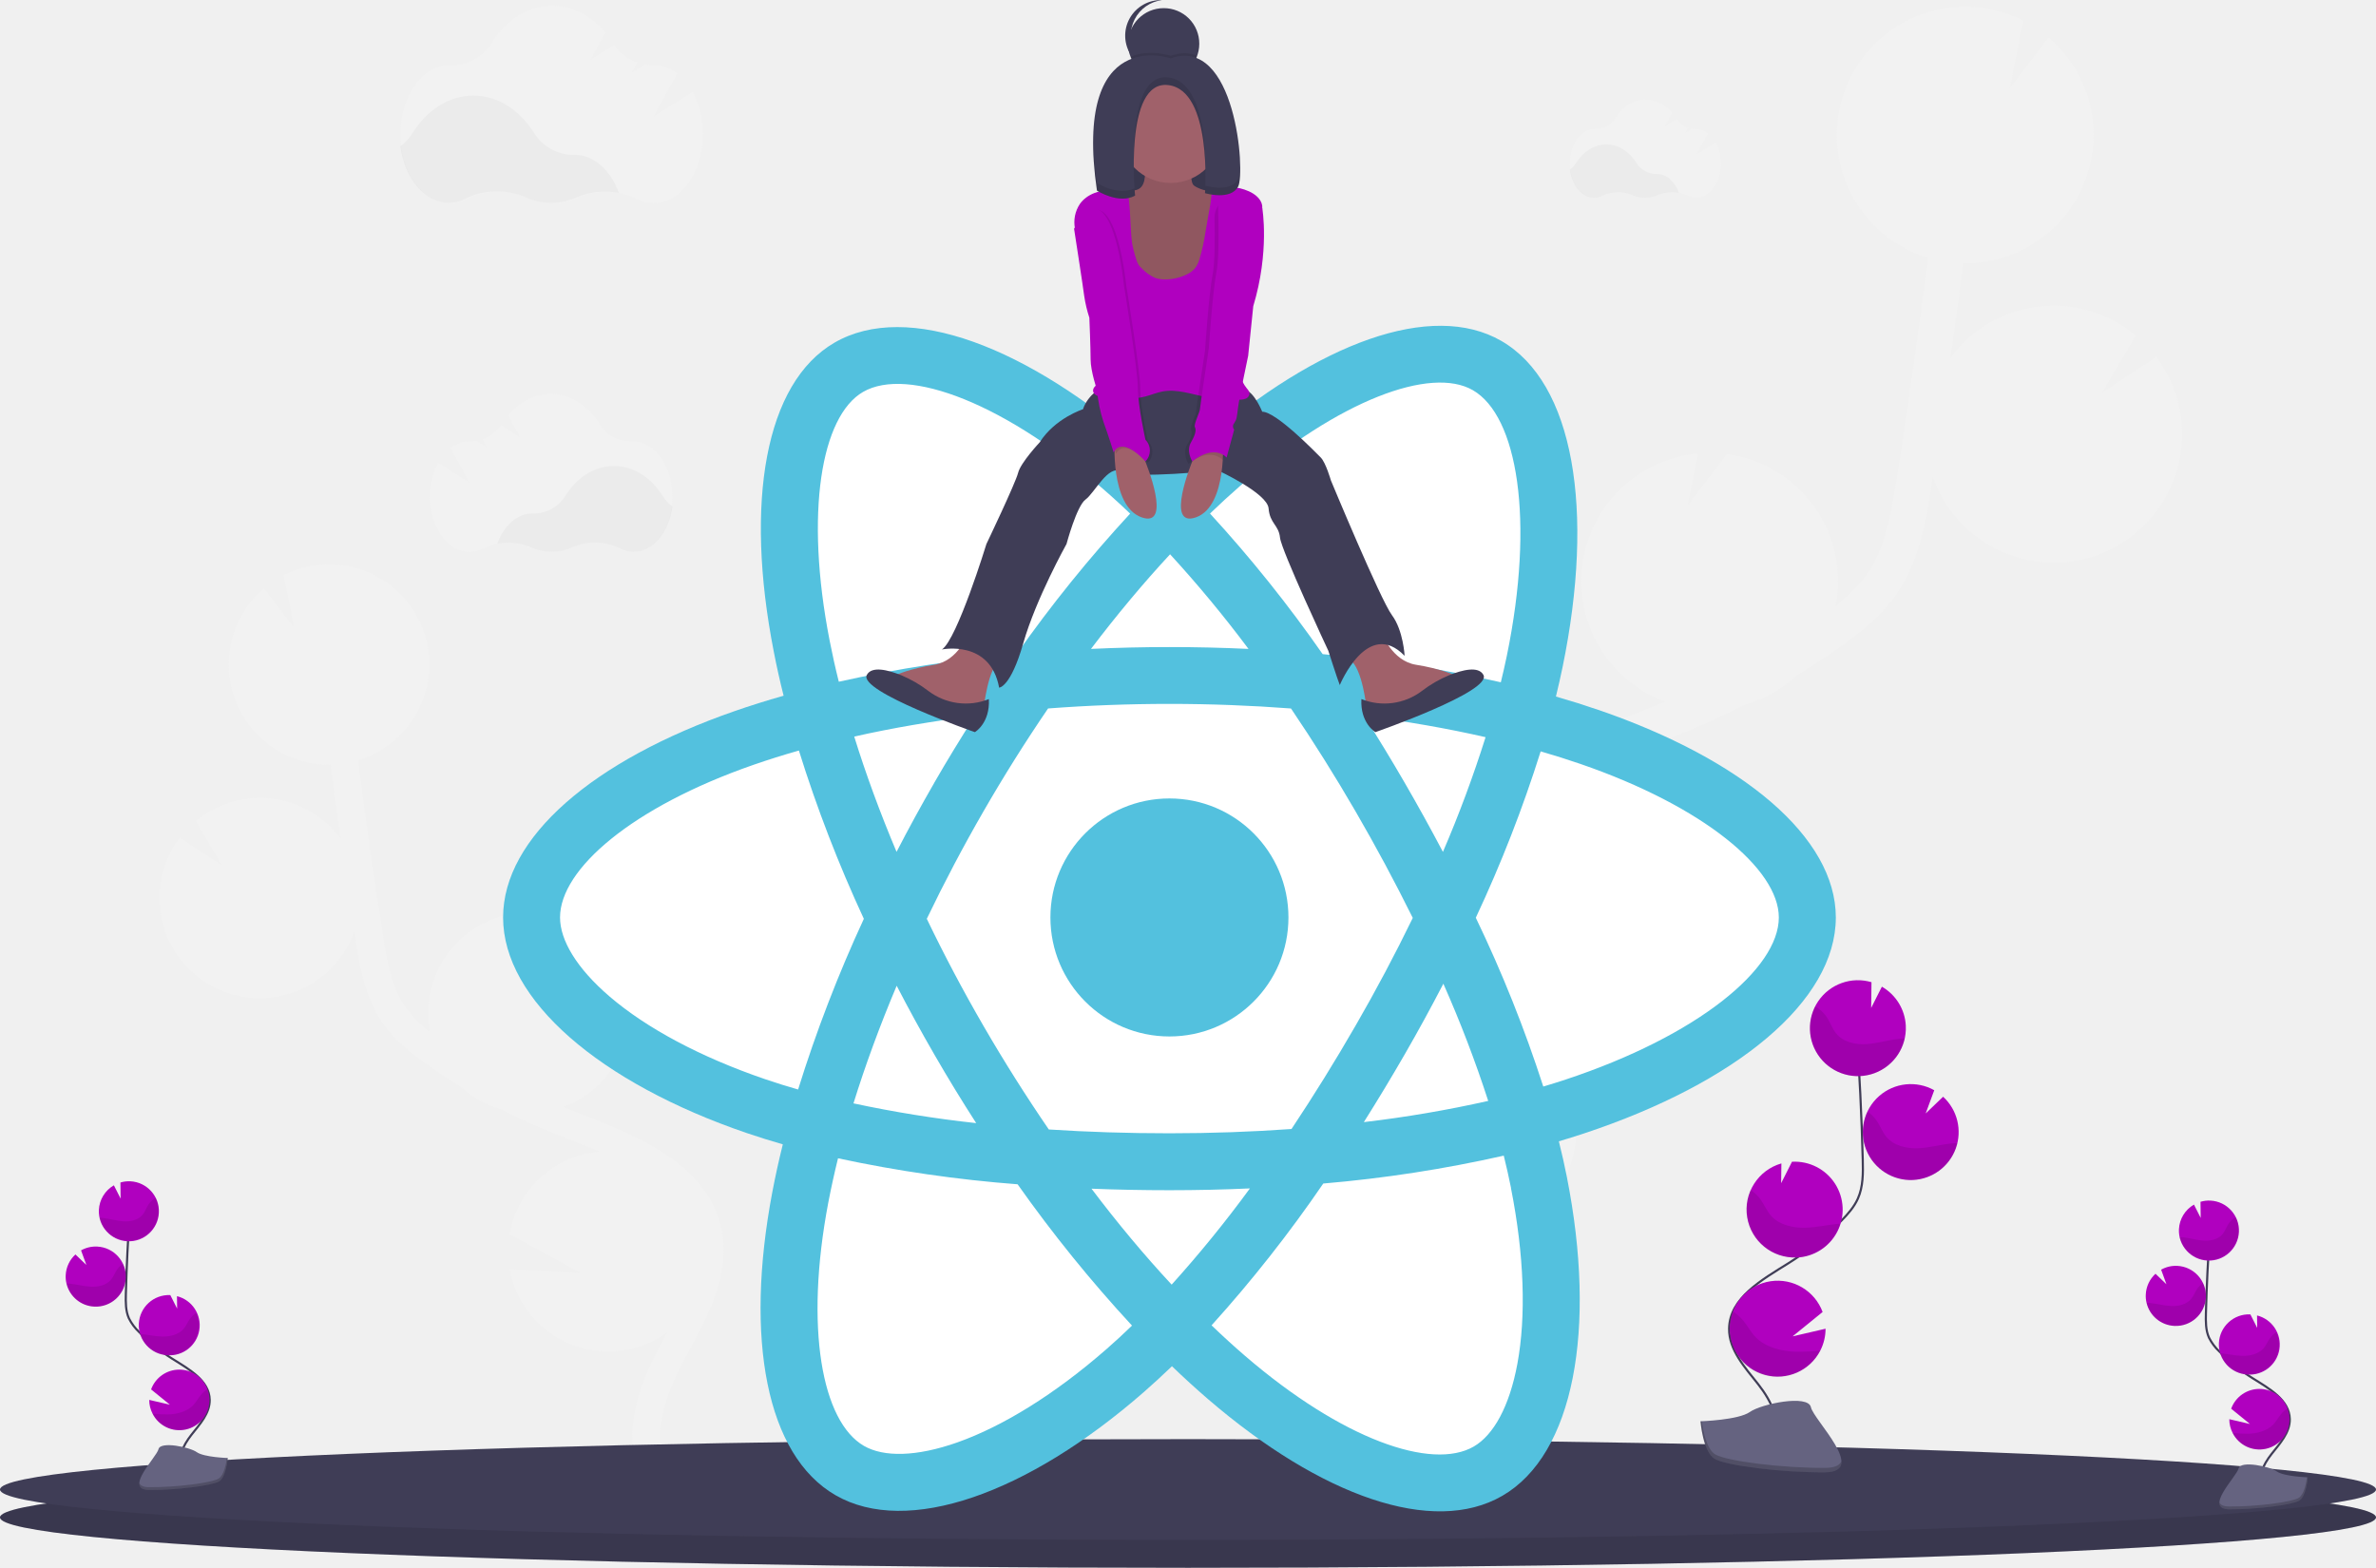
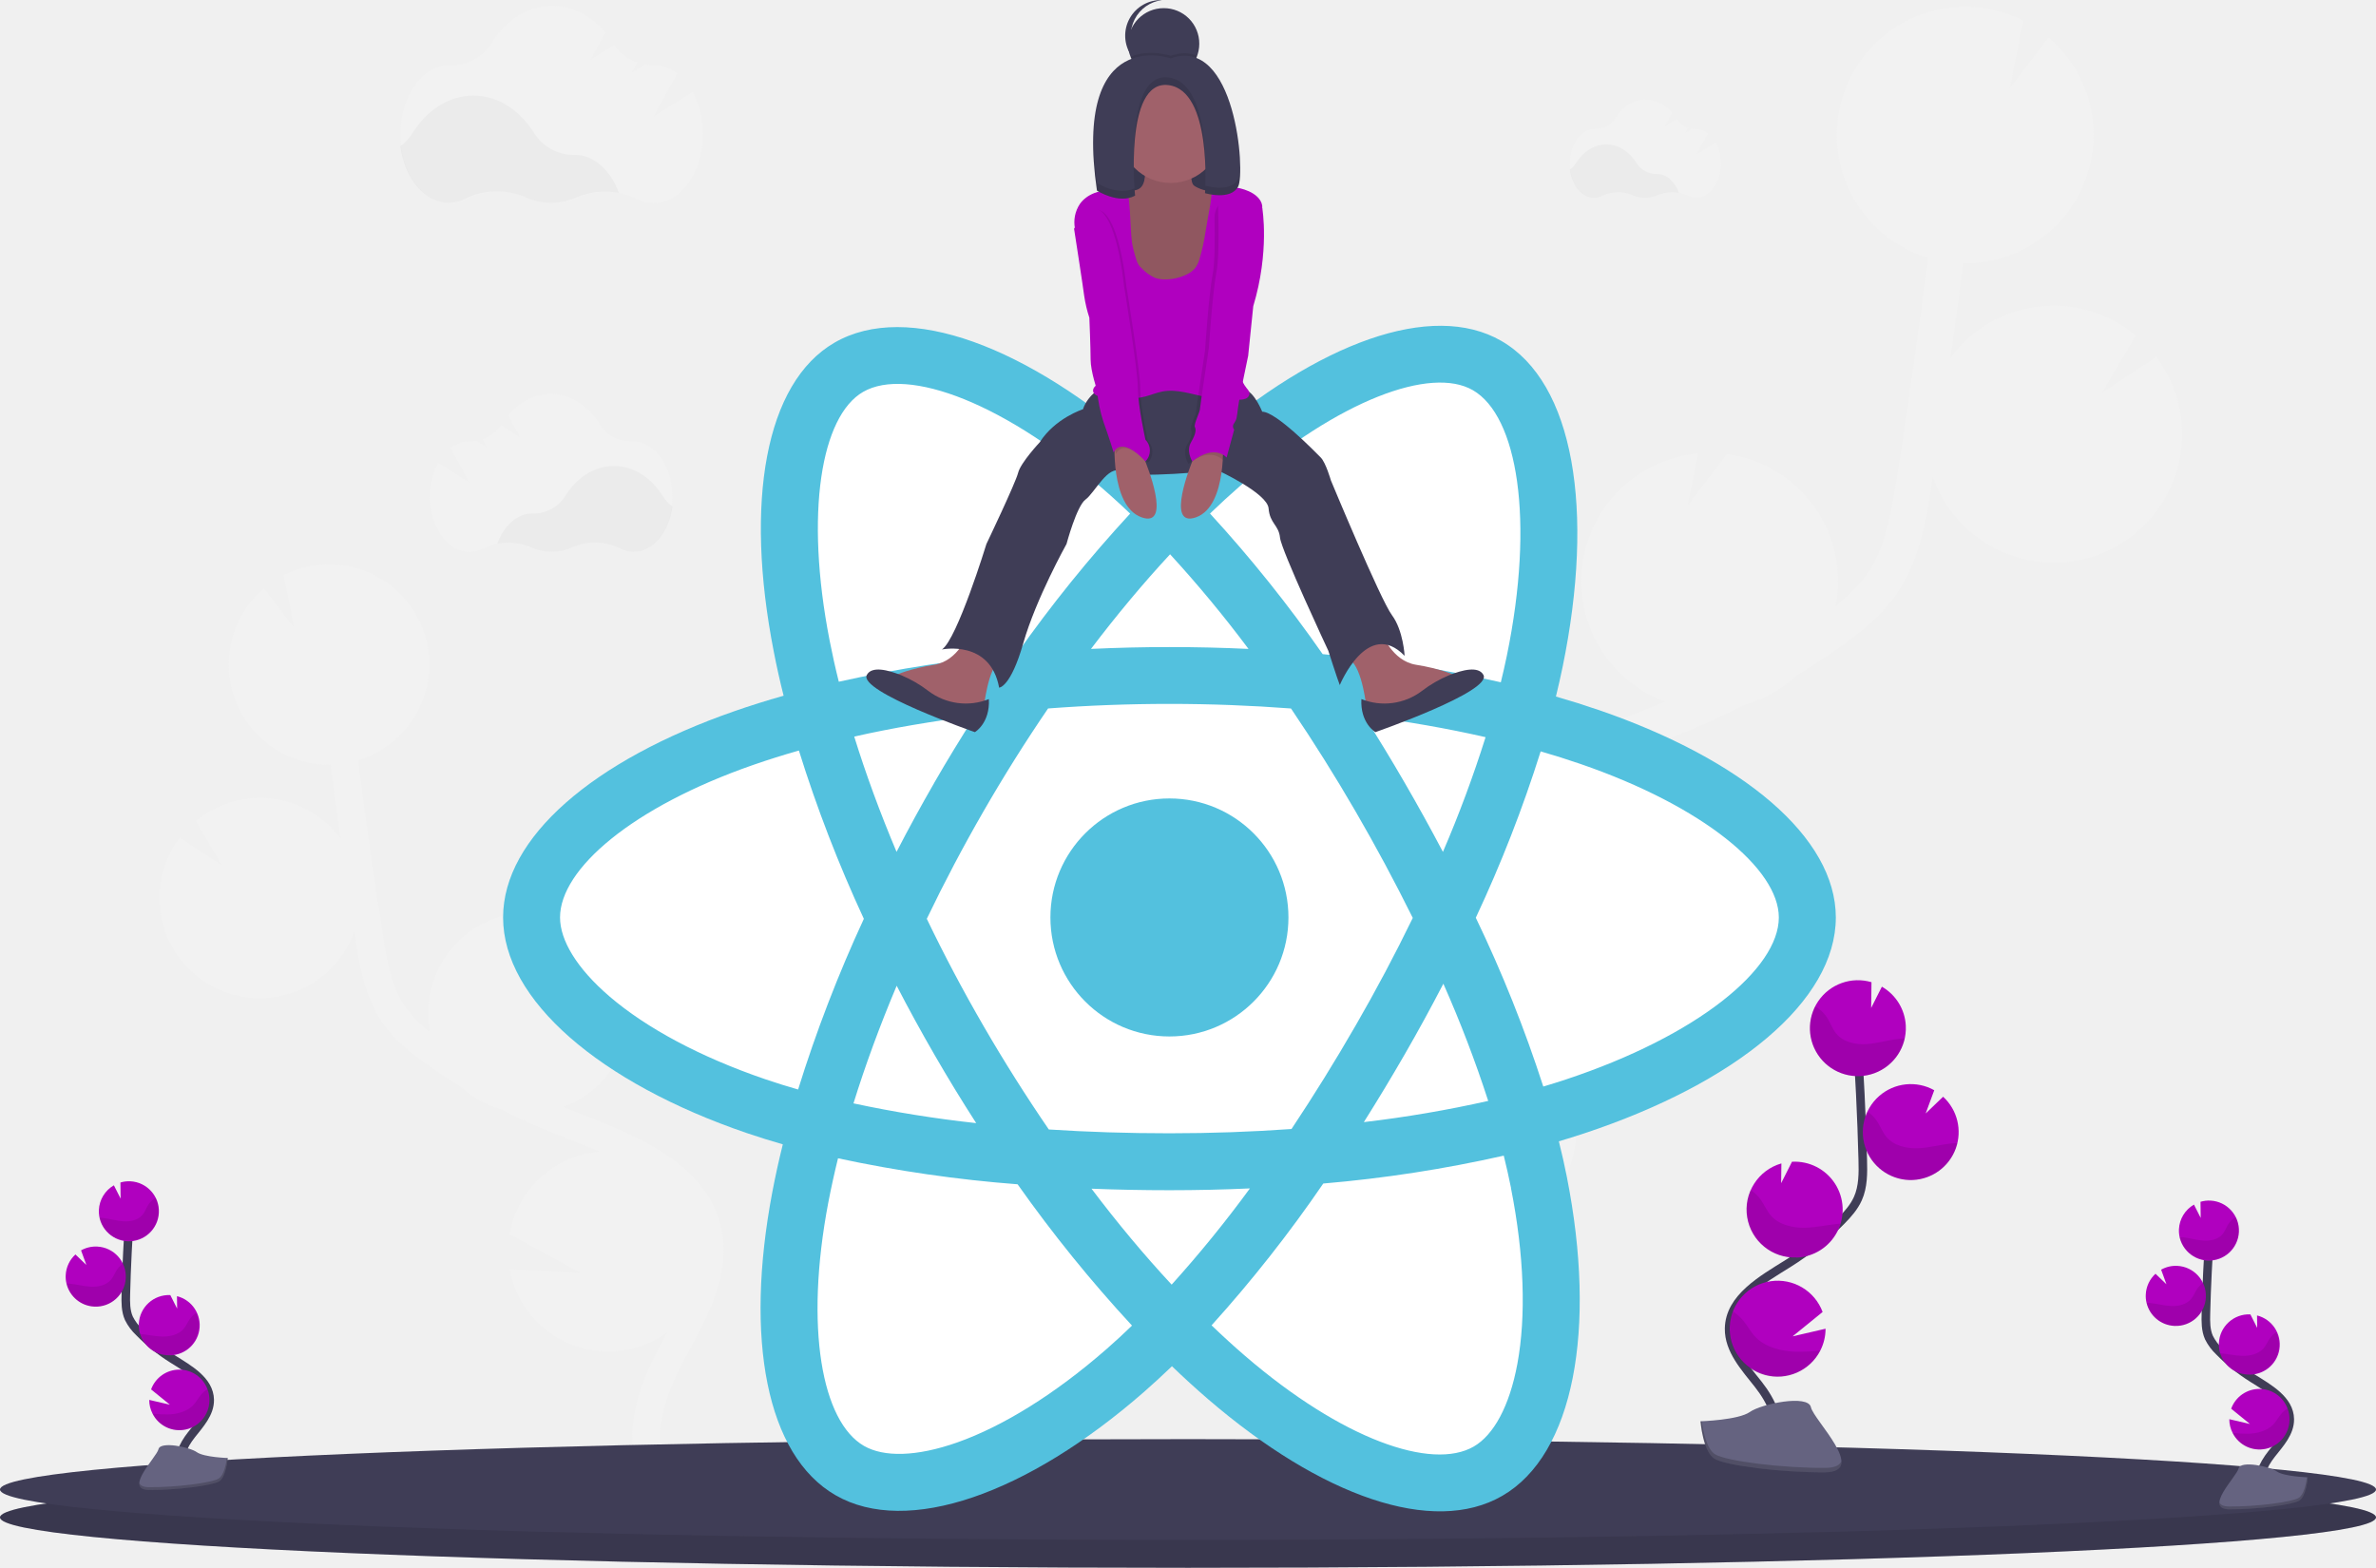
<svg xmlns="http://www.w3.org/2000/svg" id="a75d69e6-d07c-4db3-9c83-72b2470e5561" data-name="Layer 1" width="1108" height="731.18" viewBox="0 0 1108 731.18">
  <path d="M813.68,415.2l6.89-2.7c.66-.26,1.31-.54,2-.81a59.85,59.85,0,0,1,15.28-115.77l-4.8,24.2,18.22-23.92.16,0a59.87,59.87,0,0,1,51.16,67.45c-.15,1.13-.39,2.23-.6,3.34,5.61-4.43,10.87-9.32,14.81-15,8-11.54,10.71-25.76,13.47-43.17,5.47-34.48,10.4-69.34,14.84-104.18a59.83,59.83,0,0,1-42-65.36c.25-1.82.6-3.59,1-5.34.1-.44.2-.88.31-1.31.43-1.69.91-3.35,1.47-5,.09-.27.21-.52.3-.78.5-1.37,1-2.72,1.65-4,.22-.5.44-1,.67-1.47.69-1.43,1.42-2.83,2.22-4.19.27-.45.56-.88.83-1.33.62-1,1.27-2,1.94-2.93.36-.5.71-1,1.08-1.49l.27-.39,0,0a59.81,59.81,0,0,1,74.64-17l-6.24,31.49,18-23.64a59.5,59.5,0,0,1,16.32,68.62h.07c-.17.4-.38.78-.55,1.18-.33.74-.67,1.47-1,2.2-.46.93-1,1.84-1.45,2.74-.38.68-.75,1.36-1.16,2-.59,1-1.23,1.9-1.87,2.83-.38.54-.73,1.1-1.12,1.63-1,1.39-2.12,2.72-3.26,4-.4.45-.83.86-1.25,1.3-.81.86-1.62,1.71-2.48,2.52-.53.5-1.09,1-1.64,1.46-.79.7-1.6,1.38-2.43,2-.59.47-1.19.92-1.79,1.36-.87.63-1.75,1.22-2.64,1.81-.6.39-1.2.78-1.81,1.15-1,.61-2.05,1.17-3.1,1.72-.53.27-1,.57-1.59.83-1.58.77-3.2,1.48-4.85,2.11-.31.12-.64.21-.95.32-1.38.5-2.77,1-4.18,1.35-.61.17-1.23.31-1.85.46-1.15.28-2.31.54-3.48.76q-1,.18-2.07.33c-1.15.17-2.31.3-3.48.4-.69.06-1.37.12-2.07.16-1.26.06-2.53.07-3.8.06a2.08,2.08,0,0,0-.25,0q-2.82,22-5.92,44A59.82,59.82,0,0,1,1042,240.88l-15.68,26.58,25.21-16.59a59.68,59.68,0,0,1,11.5,44.16,58.76,58.76,0,0,1-4.5,15.94,59.83,59.83,0,0,1-111.19-4c-.23,1.48-.45,3-.68,4.46-2.44,15.35-5.47,34.46-16.23,50-7.29,10.56-17.33,18.36-27.09,25.22q-9.52,6.7-19.48,12.77a59.85,59.85,0,0,1-24.53,13.74q-16,8.19-32.69,14.81l-6.95,2.72c-6.25,2.44-12.65,4.94-19,7.6,1,.09,2,.17,3,.3a59.9,59.9,0,0,1,50.86,49.05l-42.31,23.11,42.18-1.89A59.16,59.16,0,0,1,843,534.54a59.87,59.87,0,0,1-82.7,11.74l2.1,3.91c1.4,2.58,2.78,5.15,4.12,7.7,18.33,34.74,19.66,64.74,3.75,84.49l-13-10.45c15.49-19.22,3.2-49.77-5.5-66.27-1.32-2.5-2.68-5-4-7.56C736,536.27,722.65,511.53,728,485.2,736,445.5,779.05,428.7,813.68,415.2Z" transform="translate(-46 -84.41)" fill="#f2f2f2" />
  <path d="M315.6,603.42l-5.38-2.11c-.52-.2-1-.43-1.54-.63a46.75,46.75,0,0,0-11.94-90.42l3.75,18.9-14.22-18.68h-.13a46.76,46.76,0,0,0-40,52.68c.12.89.31,1.74.47,2.61a55.84,55.84,0,0,1-11.56-11.73c-6.23-9-8.37-20.12-10.53-33.71C220.29,493.4,216.45,466.18,213,439a46.72,46.72,0,0,0,32.77-51.05c-.2-1.42-.47-2.8-.79-4.17l-.24-1c-.34-1.32-.71-2.62-1.15-3.88-.07-.21-.16-.41-.24-.61-.39-1.07-.82-2.12-1.28-3.15-.18-.38-.35-.77-.53-1.15-.54-1.11-1.11-2.2-1.73-3.26-.21-.36-.44-.7-.65-1-.49-.78-1-1.55-1.52-2.29-.28-.39-.55-.79-.84-1.17l-.21-.3h0a46.76,46.76,0,0,0-58.29-13.32l4.88,24.6-14.07-18.46a46.48,46.48,0,0,0-12.75,53.59h-.05c.13.31.29.61.43.92.26.58.52,1.15.8,1.72q.54,1.08,1.14,2.13c.29.54.58,1.07.9,1.59.46.75,1,1.48,1.46,2.21.3.42.57.86.88,1.27.8,1.08,1.65,2.12,2.54,3.13.31.35.65.67,1,1,.63.67,1.27,1.33,1.94,2,.41.4.85.77,1.28,1.14q.93.83,1.89,1.59c.46.36.93.71,1.4,1.06.68.49,1.37,1,2.06,1.41.47.31.94.61,1.42.9.79.48,1.6.91,2.42,1.34.42.22.82.45,1.24.66,1.24.6,2.5,1.15,3.79,1.64.24.1.5.16.74.25,1.07.39,2.16.75,3.27,1.06.47.13,1,.24,1.44.35.9.22,1.8.43,2.72.6l1.61.26c.9.13,1.81.23,2.72.31.54.05,1.07.09,1.62.12,1,.05,2,.06,3,.05h.19q2.2,17.22,4.62,34.41a46.71,46.71,0,0,0-67.48-8.14L149.49,488l-19.68-12.95a46.57,46.57,0,0,0-9,34.49A45.8,45.8,0,0,0,124.34,522a46.73,46.73,0,0,0,86.84-3.12c.18,1.15.35,2.32.53,3.48,1.9,12,4.27,26.92,12.67,39.08,5.7,8.24,13.54,14.33,21.16,19.69q7.44,5.24,15.21,10a46.88,46.88,0,0,0,19.16,10.74c8.32,4.26,16.84,8.14,25.54,11.56l5.42,2.13c4.88,1.9,9.88,3.85,14.81,5.93-.78.07-1.57.13-2.36.24A46.77,46.77,0,0,0,283.6,660l33,18-32.94-1.47a46.78,46.78,0,0,0,73.57,29.2c-.55,1-1.09,2-1.64,3.05-1.09,2-2.17,4-3.22,6-14.31,27.13-15.35,50.57-2.92,66l10.13-8.16c-12.1-15-2.5-38.87,4.3-51.76,1-1.95,2.09-3.92,3.16-5.9,9.19-17,19.61-36.37,15.46-56.94C376.29,627.08,342.64,614,315.6,603.42Z" transform="translate(-46 -84.41)" fill="#f2f2f2" />
  <ellipse cx="554" cy="707.68" rx="554" ry="23.5" fill="#3f3d56" />
  <ellipse cx="554" cy="707.68" rx="554" ry="23.5" opacity="0.1" />
  <ellipse cx="554" cy="694.68" rx="554" ry="23.5" fill="#3f3d56" />
-   <path d="M131,770.73c-3-5.51.4-12.26,4.28-17.18s8.61-10,8.51-16.29c-.14-9-9.7-14.31-17.33-19.08a84.78,84.78,0,0,1-15.56-12.51,23,23,0,0,1-4.78-6.4c-1.58-3.52-1.53-7.52-1.43-11.38q.5-19.26,1.9-38.48" transform="translate(-46 -84.41)" fill="none" stroke="#3f3d56" stroke-miterlimit="10" strokeWidth="4" />
+   <path d="M131,770.73c-3-5.51.4-12.26,4.28-17.18s8.61-10,8.51-16.29c-.14-9-9.7-14.31-17.33-19.08a84.78,84.78,0,0,1-15.56-12.51,23,23,0,0,1-4.78-6.4c-1.58-3.52-1.53-7.52-1.43-11.38q.5-19.26,1.9-38.48" transform="translate(-46 -84.41)" fill="none" stroke="#3f3d56" stroke-miterlimit="10" stroke-width="4" />
  <path d="M92.11,648.7a14,14,0,0,1,7-11.49l3.14,6.21-.09-7.52a13.86,13.86,0,0,1,4.62-.56A14,14,0,1,1,92.11,648.7Z" transform="translate(-46 -84.41)" fill="#b000bf" />
  <path d="M117.14,743.7a14,14,0,0,0,26.5-5.76,13.82,13.82,0,0,0-.91-5.69,14,14,0,0,0-26.27.15l8.77,7.13-9.64-2.24A13.89,13.89,0,0,0,117.14,743.7Z" transform="translate(-46 -84.41)" fill="#b000bf" />
  <path d="M124.07,716.45a14,14,0,0,0,4.46-27.54l.07,5.79-3.18-6.29h0a14,14,0,0,0-1.31,28.05Z" transform="translate(-46 -84.41)" fill="#b000bf" />
  <path d="M90,693.78a14,14,0,0,0,1.32-28,13.88,13.88,0,0,0-7.52,1.78l2.48,6.8-5.11-4.9a14,14,0,0,0-4.53,9.69A13.33,13.33,0,0,0,77,683,14,14,0,0,0,90,693.78Z" transform="translate(-46 -84.41)" fill="#b000bf" />
  <path d="M94,652.44c3.24.36,6.39,1.37,9.64,1.57s6.82-.58,8.88-3.1c1.11-1.37,1.66-3.09,2.59-4.57a10.08,10.08,0,0,1,3.54-3.33,14,14,0,1,1-26.24,9.32C92.94,652.35,93.47,652.39,94,652.44Z" transform="translate(-46 -84.41)" opacity="0.1" />
  <path d="M90,693.78a14,14,0,0,0,13.35-20,10.4,10.4,0,0,0-2.82,2.83c-1,1.51-1.61,3.25-2.78,4.64-2.19,2.57-5.92,3.41-9.31,3.25s-6.66-1.11-10-1.42c-.47,0-.94-.08-1.41-.09A14,14,0,0,0,90,693.78Z" transform="translate(-46 -84.41)" opacity="0.1" />
  <path d="M124.07,716.45a14,14,0,0,0,13.47-19.76,11.36,11.36,0,0,0-3,2.85c-1.09,1.54-1.77,3.31-3,4.73-2.36,2.64-6.34,3.57-9.93,3.48s-6.82-.93-10.28-1.19A14,14,0,0,0,124.07,716.45Z" transform="translate(-46 -84.41)" opacity="0.1" />
  <path d="M117.14,743.7a14,14,0,0,0,26.5-5.76,13.82,13.82,0,0,0-.91-5.69,14,14,0,0,0-3.08,2.74c-1.34,1.63-2.21,3.47-3.76,5-2.87,2.82-7.5,4-11.62,4.09A62.35,62.35,0,0,1,117.14,743.7Z" transform="translate(-46 -84.41)" opacity="0.1" />
  <path d="M152.19,764.39s-11.08-.34-14.41-2.72-17-5.22-17.87-1.4-16.65,19-4.14,19.06,29.06-2,32.39-4S152.19,764.39,152.19,764.39Z" transform="translate(-46 -84.41)" fill="#656380" />
  <path d="M115.54,778c12.51.1,29.06-2,32.4-4,2.53-1.54,3.54-7.09,3.88-9.65l.37,0s-.7,8.93-4,11-19.89,4.08-32.39,4c-3.61,0-4.86-1.31-4.79-3.22C111.48,777.26,112.86,778,115.54,778Z" transform="translate(-46 -84.41)" opacity="0.2" />
-   <path d="M1101,779.73c-3-5.51.4-12.26,4.28-17.18s8.61-10,8.51-16.29c-.14-9-9.7-14.31-17.33-19.08a84.78,84.78,0,0,1-15.56-12.51,23,23,0,0,1-4.78-6.4c-1.58-3.52-1.53-7.52-1.43-11.38q.49-19.26,1.9-38.48" transform="translate(-46 -84.41)" fill="none" stroke="#3f3d56" stroke-miterlimit="10" strokeWidth="4" />
+   <path d="M1101,779.73c-3-5.51.4-12.26,4.28-17.18s8.61-10,8.51-16.29c-.14-9-9.7-14.31-17.33-19.08a84.78,84.78,0,0,1-15.56-12.51,23,23,0,0,1-4.78-6.4c-1.58-3.52-1.53-7.52-1.43-11.38q.49-19.26,1.9-38.48" transform="translate(-46 -84.41)" fill="none" stroke="#3f3d56" stroke-miterlimit="10" stroke-width="4" />
  <path d="M1062.11,657.7a14,14,0,0,1,7-11.49l3.14,6.21-.09-7.52a13.86,13.86,0,0,1,4.62-.56,14,14,0,1,1-14.68,13.36Z" transform="translate(-46 -84.41)" fill="#b000bf" />
  <path d="M1087.14,752.7a14,14,0,0,0,26.5-5.76,13.82,13.82,0,0,0-.91-5.69,14,14,0,0,0-26.27.15l8.77,7.13-9.64-2.24A13.89,13.89,0,0,0,1087.14,752.7Z" transform="translate(-46 -84.41)" fill="#b000bf" />
  <path d="M1094.07,725.45a14,14,0,0,0,4.46-27.54l.07,5.79-3.18-6.29h0a14,14,0,0,0-1.31,28.05Z" transform="translate(-46 -84.41)" fill="#b000bf" />
  <path d="M1060,702.78a14,14,0,0,0,1.32-28,13.88,13.88,0,0,0-7.52,1.78l2.48,6.8-5.11-4.9a14,14,0,0,0-4.53,9.69A13.33,13.33,0,0,0,1047,692,14,14,0,0,0,1060,702.78Z" transform="translate(-46 -84.41)" fill="#b000bf" />
  <path d="M1064,661.44c3.24.36,6.39,1.37,9.64,1.57s6.82-.58,8.88-3.1c1.11-1.37,1.66-3.09,2.59-4.57a10.08,10.08,0,0,1,3.54-3.33,14,14,0,1,1-26.24,9.32C1062.94,661.35,1063.47,661.39,1064,661.44Z" transform="translate(-46 -84.41)" opacity="0.1" />
  <path d="M1060,702.78a14,14,0,0,0,13.35-20,10.4,10.4,0,0,0-2.82,2.83c-1,1.51-1.61,3.25-2.78,4.64-2.19,2.57-5.92,3.41-9.31,3.25s-6.66-1.11-10-1.42c-.47,0-.94-.08-1.41-.09A14,14,0,0,0,1060,702.78Z" transform="translate(-46 -84.41)" opacity="0.1" />
  <path d="M1094.07,725.45a14,14,0,0,0,13.47-19.76,11.36,11.36,0,0,0-3,2.85c-1.09,1.54-1.77,3.31-3,4.73-2.36,2.64-6.34,3.57-9.93,3.48s-6.82-.93-10.28-1.19A14,14,0,0,0,1094.07,725.45Z" transform="translate(-46 -84.41)" opacity="0.1" />
  <path d="M1087.14,752.7a14,14,0,0,0,26.5-5.76,13.82,13.82,0,0,0-.91-5.69,14,14,0,0,0-3.08,2.74c-1.34,1.63-2.21,3.47-3.76,5-2.87,2.82-7.5,4-11.62,4.09A62.35,62.35,0,0,1,1087.14,752.7Z" transform="translate(-46 -84.41)" opacity="0.1" />
  <path d="M1122.19,773.39s-11.08-.34-14.41-2.72-17-5.22-17.87-1.4-16.65,19-4.14,19.06,29.06-2,32.39-4S1122.19,773.39,1122.19,773.39Z" transform="translate(-46 -84.41)" fill="#656380" />
  <path d="M1085.54,787c12.51.1,29.06-2,32.4-4,2.53-1.54,3.54-7.09,3.88-9.65l.37,0s-.7,8.93-4,11-19.89,4.08-32.39,4c-3.61,0-4.86-1.31-4.79-3.22C1081.48,786.26,1082.86,787,1085.54,787Z" transform="translate(-46 -84.41)" opacity="0.2" />
  <path d="M791.57,415.56q-9.92-3.4-20-6.3,1.66-6.79,3.09-13.65c15.14-73.51,5.24-132.73-28.57-152.22-32.42-18.7-85.44.8-139,47.39q-7.92,6.92-15.47,14.2-5.07-4.85-10.3-9.51C525.21,245.64,469,224.65,435.18,244.2c-32.39,18.75-42,74.42-28.35,144.09q2,10.35,4.59,20.58c-7.95,2.26-15.64,4.67-23,7.24C322.63,439,280.61,475,280.61,512.29c0,38.51,45.11,77.14,113.64,100.56q8.34,2.83,16.8,5.26-2.74,11-4.88,22.18c-13,68.46-2.84,122.82,29.46,141.45C469,801,525,781.2,579.52,733.54c4.31-3.77,8.63-7.77,13-11.95q8.18,7.89,16.79,15.32c52.82,45.45,105,63.81,137.26,45.12,33.33-19.29,44.16-77.69,30.1-148.73q-1.6-8.14-3.73-16.61,5.91-1.74,11.56-3.61c71.24-23.6,117.6-61.76,117.6-100.79,0-37.43-43.38-73.62-110.5-96.73Z" transform="translate(-46 -84.41)" fill="#53c1de" />
  <path d="M776.12,587.88c-3.4,1.13-6.88,2.21-10.44,3.27a621.6,621.6,0,0,0-31.47-78.73,623.06,623.06,0,0,0,30.25-77.58c6.35,1.84,12.53,3.78,18.47,5.83,57.51,19.79,92.59,49.06,92.59,71.62,0,24-37.89,55.21-99.4,75.59ZM750.6,638.46c6.22,31.41,7.1,59.81,3,82-3.7,19.95-11.14,33.25-20.34,38.58-19.59,11.33-61.47-3.4-106.64-42.27q-7.77-6.69-15.63-14.25a624.23,624.23,0,0,0,52.09-66.14,620.2,620.2,0,0,0,84.17-13q1.9,7.68,3.37,15ZM492.48,757.1c-19.14,6.76-34.38,6.95-43.59,1.64-19.6-11.31-27.75-55-16.63-113.5q2-10.37,4.53-20.63a625.79,625.79,0,0,0,83.75,12.13,645.09,645.09,0,0,0,53.35,65.9q-5.79,5.61-11.84,10.91c-24.11,21.08-48.28,36-69.57,43.55ZM402.84,587.73c-30.31-10.36-55.33-23.82-72.49-38.5-15.41-13.2-23.19-26.31-23.19-36.94,0-22.63,33.74-51.5,90-71.11q10.6-3.69,21.39-6.73a637.08,637.08,0,0,0,30.29,78.48,646.29,646.29,0,0,0-30.66,79.6Q410.44,590.32,402.84,587.73Zm30.05-204.54c-11.68-59.69-3.93-104.72,15.59-116,20.79-12,66.76,5.12,115.22,48.15,3.1,2.75,6.21,5.63,9.32,8.6a635.89,635.89,0,0,0-52.93,65.52,648.42,648.42,0,0,0-82.93,12.89q-2.39-9.52-4.27-19.15ZM701,449.38q-9.11-15.74-18.89-31.08c19.83,2.51,38.82,5.83,56.66,9.91a565.54,565.54,0,0,1-19.89,53.51q-8.61-16.35-17.88-32.34ZM591.64,342.91a569.3,569.3,0,0,1,36.57,44.14q-36.71-1.73-73.45,0c12.07-15.92,24.44-30.72,36.88-44.13Zm-110,106.65q-9.15,15.87-17.55,32.14c-7.73-18.33-14.34-36.36-19.74-53.77,17.73-4,36.64-7.21,56.34-9.68Q490.77,433.69,481.62,449.56Zm19.61,158.65A564.64,564.64,0,0,1,444,599c5.49-17.71,12.25-36.13,20.15-54.86q8.43,16.29,17.61,32.16Q491.1,592.49,501.23,608.21Zm91.14,75.33C579.79,670,567.24,655,555,638.79q17.85.71,36.36.71,19,0,37.51-.84A563.94,563.94,0,0,1,592.37,683.54ZM719.08,543.19A562.82,562.82,0,0,1,740,597.85a561.35,561.35,0,0,1-58,9.89q9.85-15.63,19.08-31.63,9.38-16.26,18-32.92Zm-41,19.66q-14.12,24.52-29.81,48.1c-18.44,1.32-37.49,2-56.91,2s-38.15-.6-56.27-1.78Q519,587.67,504.7,563t-26.51-50.08q12.27-25.53,26.43-50.1h0q14.14-24.56,30.13-48c18.49-1.4,37.43-2.13,56.59-2.13s38.22.74,56.69,2.14q15.81,23.37,30,47.81t26.79,49.87q-12.45,25.62-26.71,50.3Zm54.77-296.46c20.81,12,28.9,60.4,15.83,123.87q-1.29,6.19-2.8,12.35a635.74,635.74,0,0,0-83.09-13.13,625.16,625.16,0,0,0-52.53-65.56q7-6.74,14.29-13.11c45.88-39.93,88.76-55.69,108.3-44.42Z" transform="translate(-46 -84.41)" fill="#fff" />
  <path d="M591.34,456.79a55.5,55.5,0,1,1-55.5,55.5,55.49,55.49,0,0,1,55.5-55.5" transform="translate(-46 -84.41)" fill="#53c1de" />
  <path d="M605.26,104.81a16.6,16.6,0,1,1-16.6-16.6A16.52,16.52,0,0,1,605.26,104.81Z" transform="translate(-46 -84.41)" fill="#3f3d56" />
  <path d="M575.4,109a16.62,16.62,0,0,1,12.49-24.54,16.6,16.6,0,1,0,1.41,33.07A16.6,16.6,0,0,1,575.4,109Z" transform="translate(-46 -84.41)" fill="#3f3d56" />
  <rect x="521.91" y="43.52" width="44.47" height="69.37" fill="#3f3d56" />
  <rect x="521.91" y="43.52" width="44.47" height="69.37" opacity="0.1" />
  <path d="M497.66,379.61s-4.75,13.05-16,14.83-17.79,4.74-17.79,4.74l26.68,17.19,14.23-1.78s1.78-18.38,7.71-22.53S497.66,379.61,497.66,379.61Z" transform="translate(-46 -84.41)" fill="#a0616a" />
  <path d="M690.34,379.61s4.75,13.05,16,14.83,17.79,4.74,17.79,4.74l-26.68,17.19-14.23-1.78s-1.78-18.38-7.71-22.53S690.34,379.61,690.34,379.61Z" transform="translate(-46 -84.41)" fill="#a0616a" />
  <path d="M560.5,264.59s-7.11,3.56-9.48,10.68c0,0-13,4.15-20.16,15.41,0,0-8.9,9.49-10.08,14.23S506,338.11,506,338.11s-13.64,44.47-20.75,49.21c0,0,22.53-4.74,26.68,17.79,0,0,5.33,0,11.26-20.75s20.16-46.25,20.16-46.25,4.74-17.78,8.89-20.75,10.67-16.6,16.6-13,45.06-.6,45.06-.6S637,314.4,637.58,321.51s4.74,7.71,5.33,13.64,22.53,52.76,22.53,52.76,4.15,13,5.34,16c0,0,13-31.42,30.24-13.63,0,0-.6-11.86-5.93-19s-28.46-62.84-28.46-62.84-2.37-8.3-4.74-10.67-20.76-21.35-27.28-21.35c0,0-3.55-8.89-7.7-10.08Z" transform="translate(-46 -84.41)" fill="#3f3d56" />
  <path d="M507.14,410.44a28.89,28.89,0,0,1-28.22-3.79,56.37,56.37,0,0,0-12.59-7.3c-6.29-2.54-13.81-4.42-16.1-.17-4.15,7.71,50.39,26.68,50.39,26.68S507.74,421.71,507.14,410.44Z" transform="translate(-46 -84.41)" fill="#3f3d56" />
  <path d="M680.86,410.44a28.89,28.89,0,0,0,28.22-3.79,56.37,56.37,0,0,1,12.59-7.3c6.29-2.54,13.81-4.42,16.1-.17,4.15,7.71-50.39,26.68-50.39,26.68S680.26,421.71,680.86,410.44Z" transform="translate(-46 -84.41)" fill="#3f3d56" />
  <path d="M579.88,167.08c-.22,2.06-.9,4.29-2.66,5.38-1.44.9-3.26.83-4.92,1.17a11.46,11.46,0,0,0-7.82,6.77,17.51,17.51,0,0,0-.75,10.55,39.22,39.22,0,0,0,1.52,5.06c1.74,4.92,3.84,9.8,7.09,13.89a59,59,0,0,0,9.3,8.77c2.11,1.72,4.29,3.47,6.89,4.28a21.75,21.75,0,0,0,5.4.72c2.25.1,4.65.17,6.6-.95,3-1.73,3.89-5.55,5.52-8.62,1.38-2.6,3.44-4.81,4.73-7.46a29.49,29.49,0,0,0,2-6.52l2.77-12.3c1-4.47,1.92-9.51-.59-13.34a2.28,2.28,0,0,0-.74-.77,2.79,2.79,0,0,0-1.52-.15,16.44,16.44,0,0,1-9.15-2.09,3.93,3.93,0,0,1-1.15-.9,4.72,4.72,0,0,1-.7-2.12,22.2,22.2,0,0,0-1.28-4.45,3,3,0,0,0-.87-1.34,3.15,3.15,0,0,0-1.41-.47,114.47,114.47,0,0,0-12.93-1.35c-1.42-.07-3.56-.64-4.54.62S580,165.58,579.88,167.08Z" transform="translate(-46 -84.41)" fill="#a0616a" />
  <path d="M579.88,167.08c-.22,2.06-.9,4.29-2.66,5.38-1.44.9-3.26.83-4.92,1.17a11.46,11.46,0,0,0-7.82,6.77,17.51,17.51,0,0,0-.75,10.55,39.22,39.22,0,0,0,1.52,5.06c1.74,4.92,3.84,9.8,7.09,13.89a59,59,0,0,0,9.3,8.77c2.11,1.72,4.29,3.47,6.89,4.28a21.75,21.75,0,0,0,5.4.72c2.25.1,4.65.17,6.6-.95,3-1.73,3.89-5.55,5.52-8.62,1.38-2.6,3.44-4.81,4.73-7.46a29.49,29.49,0,0,0,2-6.52l2.77-12.3c1-4.47,1.92-9.51-.59-13.34a2.28,2.28,0,0,0-.74-.77,2.79,2.79,0,0,0-1.52-.15,16.44,16.44,0,0,1-9.15-2.09,3.93,3.93,0,0,1-1.15-.9,4.72,4.72,0,0,1-.7-2.12,22.2,22.2,0,0,0-1.28-4.45,3,3,0,0,0-.87-1.34,3.15,3.15,0,0,0-1.41-.47,114.47,114.47,0,0,0-12.93-1.35c-1.42-.07-3.56-.64-4.54.62S580,165.58,579.88,167.08Z" transform="translate(-46 -84.41)" opacity="0.1" />
  <path d="M571.85,174.15a26.93,26.93,0,0,0-7.13-1.12c-5.72-.14-11.84,1.83-15.14,6.5A15.34,15.34,0,0,0,547.29,191a23.57,23.57,0,0,0,5.2,10.66,32,32,0,0,1,4,5.24c1.58,3,1.63,6.59,2.06,10,1,8.12,4.46,15.75,5.83,23.82s.19,17.42-6.18,22.55c-1.07.86-2.37,1.77-2.46,3.14-.14,2.19,2.71,3.12,4.9,3.33,6.55.62,13.27,1.23,19.63-.46,2.63-.7,5.17-1.79,7.85-2.29,6.8-1.27,13.64,1.34,20.45,2.59a90.61,90.61,0,0,0,14.91,1.21,7.94,7.94,0,0,0,3.43-.45,2.75,2.75,0,0,0,1.74-2.74,4.76,4.76,0,0,0-1.18-2c-3.44-4.25-4.49-9.9-5.43-15.29l-3.15-18.11c-1.69-9.68-3.26-20.2,1.32-28.89,3.29-6.25,9.36-10.65,12.83-16.8a9.84,9.84,0,0,0,1.55-6.28c-.52-3.09-3.31-5.3-6.17-6.59A23.21,23.21,0,0,0,611,173c.1,4.33-1,8.71-1.71,13l-1.21,7a88.83,88.83,0,0,1-2.71,12.2,12.85,12.85,0,0,1-2.17,4.42,11.43,11.43,0,0,1-3.83,2.79,22.83,22.83,0,0,1-10.14,2.32,13.54,13.54,0,0,1-4.48-.69,19,19,0,0,1-6.17-4.34,10.11,10.11,0,0,1-1.63-1.77,9.93,9.93,0,0,1-1.11-2.67,55.42,55.42,0,0,1-1.91-7.48c-.3-1.94-.4-3.91-.54-5.87C573,186.12,573,179.72,571.85,174.15Z" transform="translate(-46 -84.41)" fill="#b000bf" />
  <path d="M565.84,288.9s-2.37,31.43,12.45,36.76,1.78-26.09,1.78-26.09l-4.75-9.48Z" transform="translate(-46 -84.41)" fill="#a0616a" />
  <path d="M616.23,288.9s2.37,31.43-12.45,36.76S602,299.57,602,299.57l4.75-9.48Z" transform="translate(-46 -84.41)" fill="#a0616a" />
  <path d="M552.79,184l-4.74,7.71s4.15,26.68,4.74,31.42a62.2,62.2,0,0,0,2.38,10.08s.59,14.23.59,19.57,3,14.23,3,14.23a64.82,64.82,0,0,0,3,14.82c2.37,6.52,4.74,14.23,4.74,14.23s3-8.3,14.82,4.15a7.18,7.18,0,0,0,0-10.08s-3.55-16-3.55-24.31-6.53-48-6.53-48S567,172.7,552.79,184Z" transform="translate(-46 -84.41)" opacity="0.1" />
  <path d="M551.61,183.37l-4.74,7.71s4.15,26.68,4.74,31.42A61.84,61.84,0,0,0,554,232.58s.59,14.23.59,19.56,3,14.23,3,14.23a64.53,64.53,0,0,0,3,14.82c2.37,6.53,4.75,14.23,4.75,14.23s3-8.3,14.82,4.15a7.18,7.18,0,0,0,0-10.07s-3.56-16-3.56-24.31-6.52-48-6.52-48S565.84,172.1,551.61,183.37Z" transform="translate(-46 -84.41)" fill="#b000bf" />
  <path d="M629.87,179.22l3,3.53s3.49,20.18-4.22,45.68l-2.37,23.12s-4.15,19.57-4.74,24.31-.59,5.33-1.78,7.11a2.29,2.29,0,0,0,0,3l-3.56,13s-5.33-6.52-16,1.78c0,0-3-4.74-.6-8.89s2.37-5.93,1.78-7.12,2.37-7.11,2.37-8.3S607.93,248,607.93,248s1.78-26.68,3.56-35.57c1.09-5.47,1.07-17.66.88-26.24-.19-8.94,10.63-13.78,17-7.5C629.52,178.85,629.7,179,629.87,179.22Z" transform="translate(-46 -84.41)" opacity="0.1" />
  <path d="M631.65,178l3,3.53s3.49,20.19-4.22,45.68l-2.37,23.12s-4.15,19.57-4.74,24.31-.6,5.34-1.78,7.12a2.28,2.28,0,0,0,0,3L618,297.8s-5.33-6.53-16,1.77c0,0-3-4.74-.59-8.89s2.37-5.93,1.78-7.11,2.37-7.12,2.37-8.3,4.15-28.46,4.15-28.46,1.78-26.68,3.56-35.58.59-35.57.59-35.57S623.35,169.14,631.65,178Z" transform="translate(-46 -84.41)" fill="#b000bf" />
  <circle cx="545.92" cy="61.61" r="23.72" fill="#a0616a" />
  <path d="M604.29,110.41a16.6,16.6,0,0,1-31.09.44c9.26-3.73,18.72-.41,18.72-.41C596.65,108.78,600.75,108.93,604.29,110.41Z" transform="translate(-46 -84.41)" opacity="0.1" />
  <path d="M591.92,111.63s-45.65-16-34.38,61.66c0,0,10.08,6.52,17.78,2.37,0,0-5.33-53.95,15.42-51.58s17.19,50.4,17.19,50.4,11.86,3.55,15.42-3S622.16,101,591.92,111.63Z" transform="translate(-46 -84.41)" fill="#3f3d56" />
  <path d="M590.74,120.52c-14.24-1.62-16.2,23.27-16,39.05.17-15.69,2.81-37,16-35.49,14.81,1.69,17.24,26.66,17.41,40.8C608.32,151.9,606.9,122.37,590.74,120.52Z" transform="translate(-46 -84.41)" opacity="0.1" />
  <path d="M557.54,169.73a159.38,159.38,0,0,1-1.77-20.53,152.12,152.12,0,0,0,1.77,24.09s10.08,6.52,17.78,2.37c0,0-.12-1.28-.26-3.43C567.39,176.1,557.54,169.73,557.54,169.73Z" transform="translate(-46 -84.41)" opacity="0.1" />
  <path d="M623.35,168c-3.32,6.08-13.83,3.41-15.25,3-.07,2.2-.17,3.52-.17,3.52s11.86,3.55,15.42-3c.73-1.34,1.11-5.13,1-10.2C624.25,164.57,623.9,167,623.35,168Z" transform="translate(-46 -84.41)" opacity="0.1" />
-   <path d="M872.73,757.37c4.74-8.78-.64-19.54-6.82-27.37s-13.73-16-13.57-26c.23-14.35,15.45-22.81,27.62-30.42a134.77,134.77,0,0,0,24.79-19.93c3-3.05,5.87-6.31,7.62-10.21,2.52-5.6,2.45-12,2.29-18.12q-.79-30.71-3-61.34" transform="translate(-46 -84.41)" fill="none" stroke="#3f3d56" stroke-miterlimit="10" strokeWidth="4" />
+   <path d="M872.73,757.37c4.74-8.78-.64-19.54-6.82-27.37s-13.73-16-13.57-26c.23-14.35,15.45-22.81,27.62-30.42a134.77,134.77,0,0,0,24.79-19.93c3-3.05,5.87-6.31,7.62-10.21,2.52-5.6,2.45-12,2.29-18.12q-.79-30.71-3-61.34" transform="translate(-46 -84.41)" fill="none" stroke="#3f3d56" stroke-miterlimit="10" stroke-width="4" />
  <path d="M934.74,562.9a22.31,22.31,0,0,0-11.16-18.32l-5,9.9.15-12a22.37,22.37,0,1,0,16,20.41Z" transform="translate(-46 -84.41)" fill="#b000bf" />
  <path d="M894.86,714.29a22.36,22.36,0,1,1,1.08-18l-14,11.37,15.37-3.57A22.25,22.25,0,0,1,894.86,714.29Z" transform="translate(-46 -84.41)" fill="#b000bf" />
  <path d="M883.81,670.86A22.37,22.37,0,0,1,876.72,627l-.12,9.22,5.06-10h.06a22.37,22.37,0,1,1,2.09,44.69Z" transform="translate(-46 -84.41)" fill="#b000bf" />
  <path d="M938.11,634.73A22.37,22.37,0,1,1,948,592.87l-4,10.83,8.13-7.8a22.37,22.37,0,0,1-14.07,38.83Z" transform="translate(-46 -84.41)" fill="#b000bf" />
  <path d="M931.74,568.86c-5.17.57-10.19,2.18-15.37,2.5s-10.87-.92-14.14-5c-1.77-2.17-2.65-4.91-4.14-7.28a16,16,0,0,0-5.63-5.3,22.37,22.37,0,1,0,41.81,14.84C933.42,568.71,932.58,568.77,931.74,568.86Z" transform="translate(-46 -84.41)" opacity="0.1" />
  <path d="M938.11,634.73a22.39,22.39,0,0,1-21.28-31.91,16.37,16.37,0,0,1,4.5,4.51c1.59,2.4,2.56,5.18,4.43,7.39,3.48,4.09,9.44,5.43,14.84,5.19s10.6-1.78,16-2.28c.75-.06,1.5-.11,2.26-.13A22.37,22.37,0,0,1,938.11,634.73Z" transform="translate(-46 -84.41)" opacity="0.1" />
  <path d="M883.81,670.86a22.37,22.37,0,0,1-21.46-31.49,17.83,17.83,0,0,1,4.73,4.55c1.74,2.45,2.82,5.27,4.86,7.54,3.77,4.2,10.11,5.68,15.83,5.54,5.54-.12,10.87-1.48,16.38-1.9A22.36,22.36,0,0,1,883.81,670.86Z" transform="translate(-46 -84.41)" opacity="0.1" />
  <path d="M894.86,714.29A22.37,22.37,0,0,1,854.08,696a22.27,22.27,0,0,1,4.91,4.38c2.13,2.59,3.53,5.53,6,7.94,4.57,4.49,11.95,6.34,18.52,6.51A97.1,97.1,0,0,0,894.86,714.29Z" transform="translate(-46 -84.41)" opacity="0.1" />
  <path d="M839,747.26s17.65-.54,23-4.33,27.16-8.31,28.48-2.24,26.53,30.22,6.6,30.38-46.31-3.1-51.62-6.34S839,747.26,839,747.26Z" transform="translate(-46 -84.41)" fill="#656380" />
  <path d="M897.4,769c-19.93.16-46.31-3.11-51.62-6.34-4-2.47-5.65-11.3-6.19-15.38l-.59,0s1.12,14.24,6.43,17.47,31.69,6.5,51.62,6.34c5.75,0,7.74-2.09,7.63-5.12C903.88,767.78,901.69,768.92,897.4,769Z" transform="translate(-46 -84.41)" opacity="0.2" />
  <path d="M369,127.27l-18.25,11.57,11.08-20.15a18,18,0,0,0-11-3.94h-.3a21.58,21.58,0,0,1-3.78-.28l-6.19,3.92,2.65-4.82a22.06,22.06,0,0,1-10.82-8.21l-11.07,7,7-12.72c-6.48-7.77-15.2-12.54-24.81-12.54-11.51,0-21.76,6.85-28.38,17.52a21.24,21.24,0,0,1-18.76,10.12l-.62,0c-12.71,0-23,14.41-23,32.19s10.3,32.18,23,32.18a17.2,17.2,0,0,0,8-2c8.29-4.31,19.17-4.39,27.85-.54a29,29,0,0,0,23.68.05c8.62-3.77,19.37-3.69,27.61.54a17.23,17.23,0,0,0,7.93,2c12.71,0,23-14.41,23-32.18A40.86,40.86,0,0,0,369,127.27Z" transform="translate(-46 -84.41)" fill="#f2f2f2" />
  <path d="M334.59,174.36a34,34,0,0,0-19.72,2.14,29,29,0,0,1-23.67-.05c-8.69-3.85-19.57-3.77-27.86.54a17.2,17.2,0,0,1-8,2c-11.29,0-20.68-11.38-22.64-26.38a21.58,21.58,0,0,0,5.64-6.08C245,135.87,255.21,129,266.72,129s21.64,6.77,28.26,17.32a21.79,21.79,0,0,0,18.76,10.31H314C323,156.64,330.8,163.85,334.59,174.36Z" transform="translate(-46 -84.41)" opacity="0.03" />
  <path d="M846.07,150.83,837,156.6l5.53-10a9,9,0,0,0-5.51-2h-.14a10.79,10.79,0,0,1-1.89-.14l-3.09,2L833.2,144a11,11,0,0,1-5.4-4.09l-5.52,3.5,3.49-6.34a16.17,16.17,0,0,0-12.37-6.26c-5.75,0-10.86,3.42-14.16,8.74a10.57,10.57,0,0,1-9.36,5h-.31c-6.34,0-11.48,7.19-11.48,16s5.14,16.05,11.48,16.05a8.62,8.62,0,0,0,4-1,16.56,16.56,0,0,1,13.89-.27,14.52,14.52,0,0,0,11.81,0,16.58,16.58,0,0,1,13.77.27,8.61,8.61,0,0,0,4,1c6.34,0,11.48-7.18,11.48-16.05A20.28,20.28,0,0,0,846.07,150.83Z" transform="translate(-46 -84.41)" fill="#f2f2f2" />
  <path d="M828.92,174.32a17,17,0,0,0-9.83,1.07,14.52,14.52,0,0,1-11.81,0,16.58,16.58,0,0,0-13.9.27,8.55,8.55,0,0,1-4,1c-5.64,0-10.32-5.67-11.3-13.15a10.93,10.93,0,0,0,2.82-3c3.3-5.32,8.42-8.73,14.16-8.73s10.79,3.37,14.09,8.63a10.85,10.85,0,0,0,9.36,5.14h.15C823.15,165.48,827,169.08,828.92,174.32Z" transform="translate(-46 -84.41)" opacity="0.03" />
  <path d="M250.34,300.27,265,309.55l-8.88-16.15a14.48,14.48,0,0,1,8.85-3.15h.23a17.08,17.08,0,0,0,3-.22l4.95,3.14L271,289.31a17.78,17.78,0,0,0,8.67-6.58l8.87,5.62L283,278.16c5.19-6.22,12.18-10,19.87-10,9.23,0,17.44,5.48,22.75,14a17,17,0,0,0,15,8.11h.5c10.18,0,18.43,11.54,18.43,25.78s-8.25,25.79-18.43,25.79a13.86,13.86,0,0,1-6.43-1.61,26.59,26.59,0,0,0-22.31-.43,23.28,23.28,0,0,1-19,0,26.64,26.64,0,0,0-22.12.43,13.9,13.9,0,0,1-6.35,1.57c-10.19,0-18.44-11.54-18.44-25.79A32.78,32.78,0,0,1,250.34,300.27Z" transform="translate(-46 -84.41)" fill="#f2f2f2" />
  <path d="M277.89,338a27.36,27.36,0,0,1,15.8,1.72,23.28,23.28,0,0,0,19,0,26.61,26.61,0,0,1,22.32.43,13.82,13.82,0,0,0,6.42,1.61c9.05,0,16.57-9.11,18.14-21.13a17.44,17.44,0,0,1-4.52-4.88c-5.31-8.54-13.52-14-22.75-14s-17.33,5.42-22.64,13.88a17.44,17.44,0,0,1-15,8.25h-.23C287.17,323.81,280.93,329.59,277.89,338Z" transform="translate(-46 -84.41)" opacity="0.03" />
</svg>
